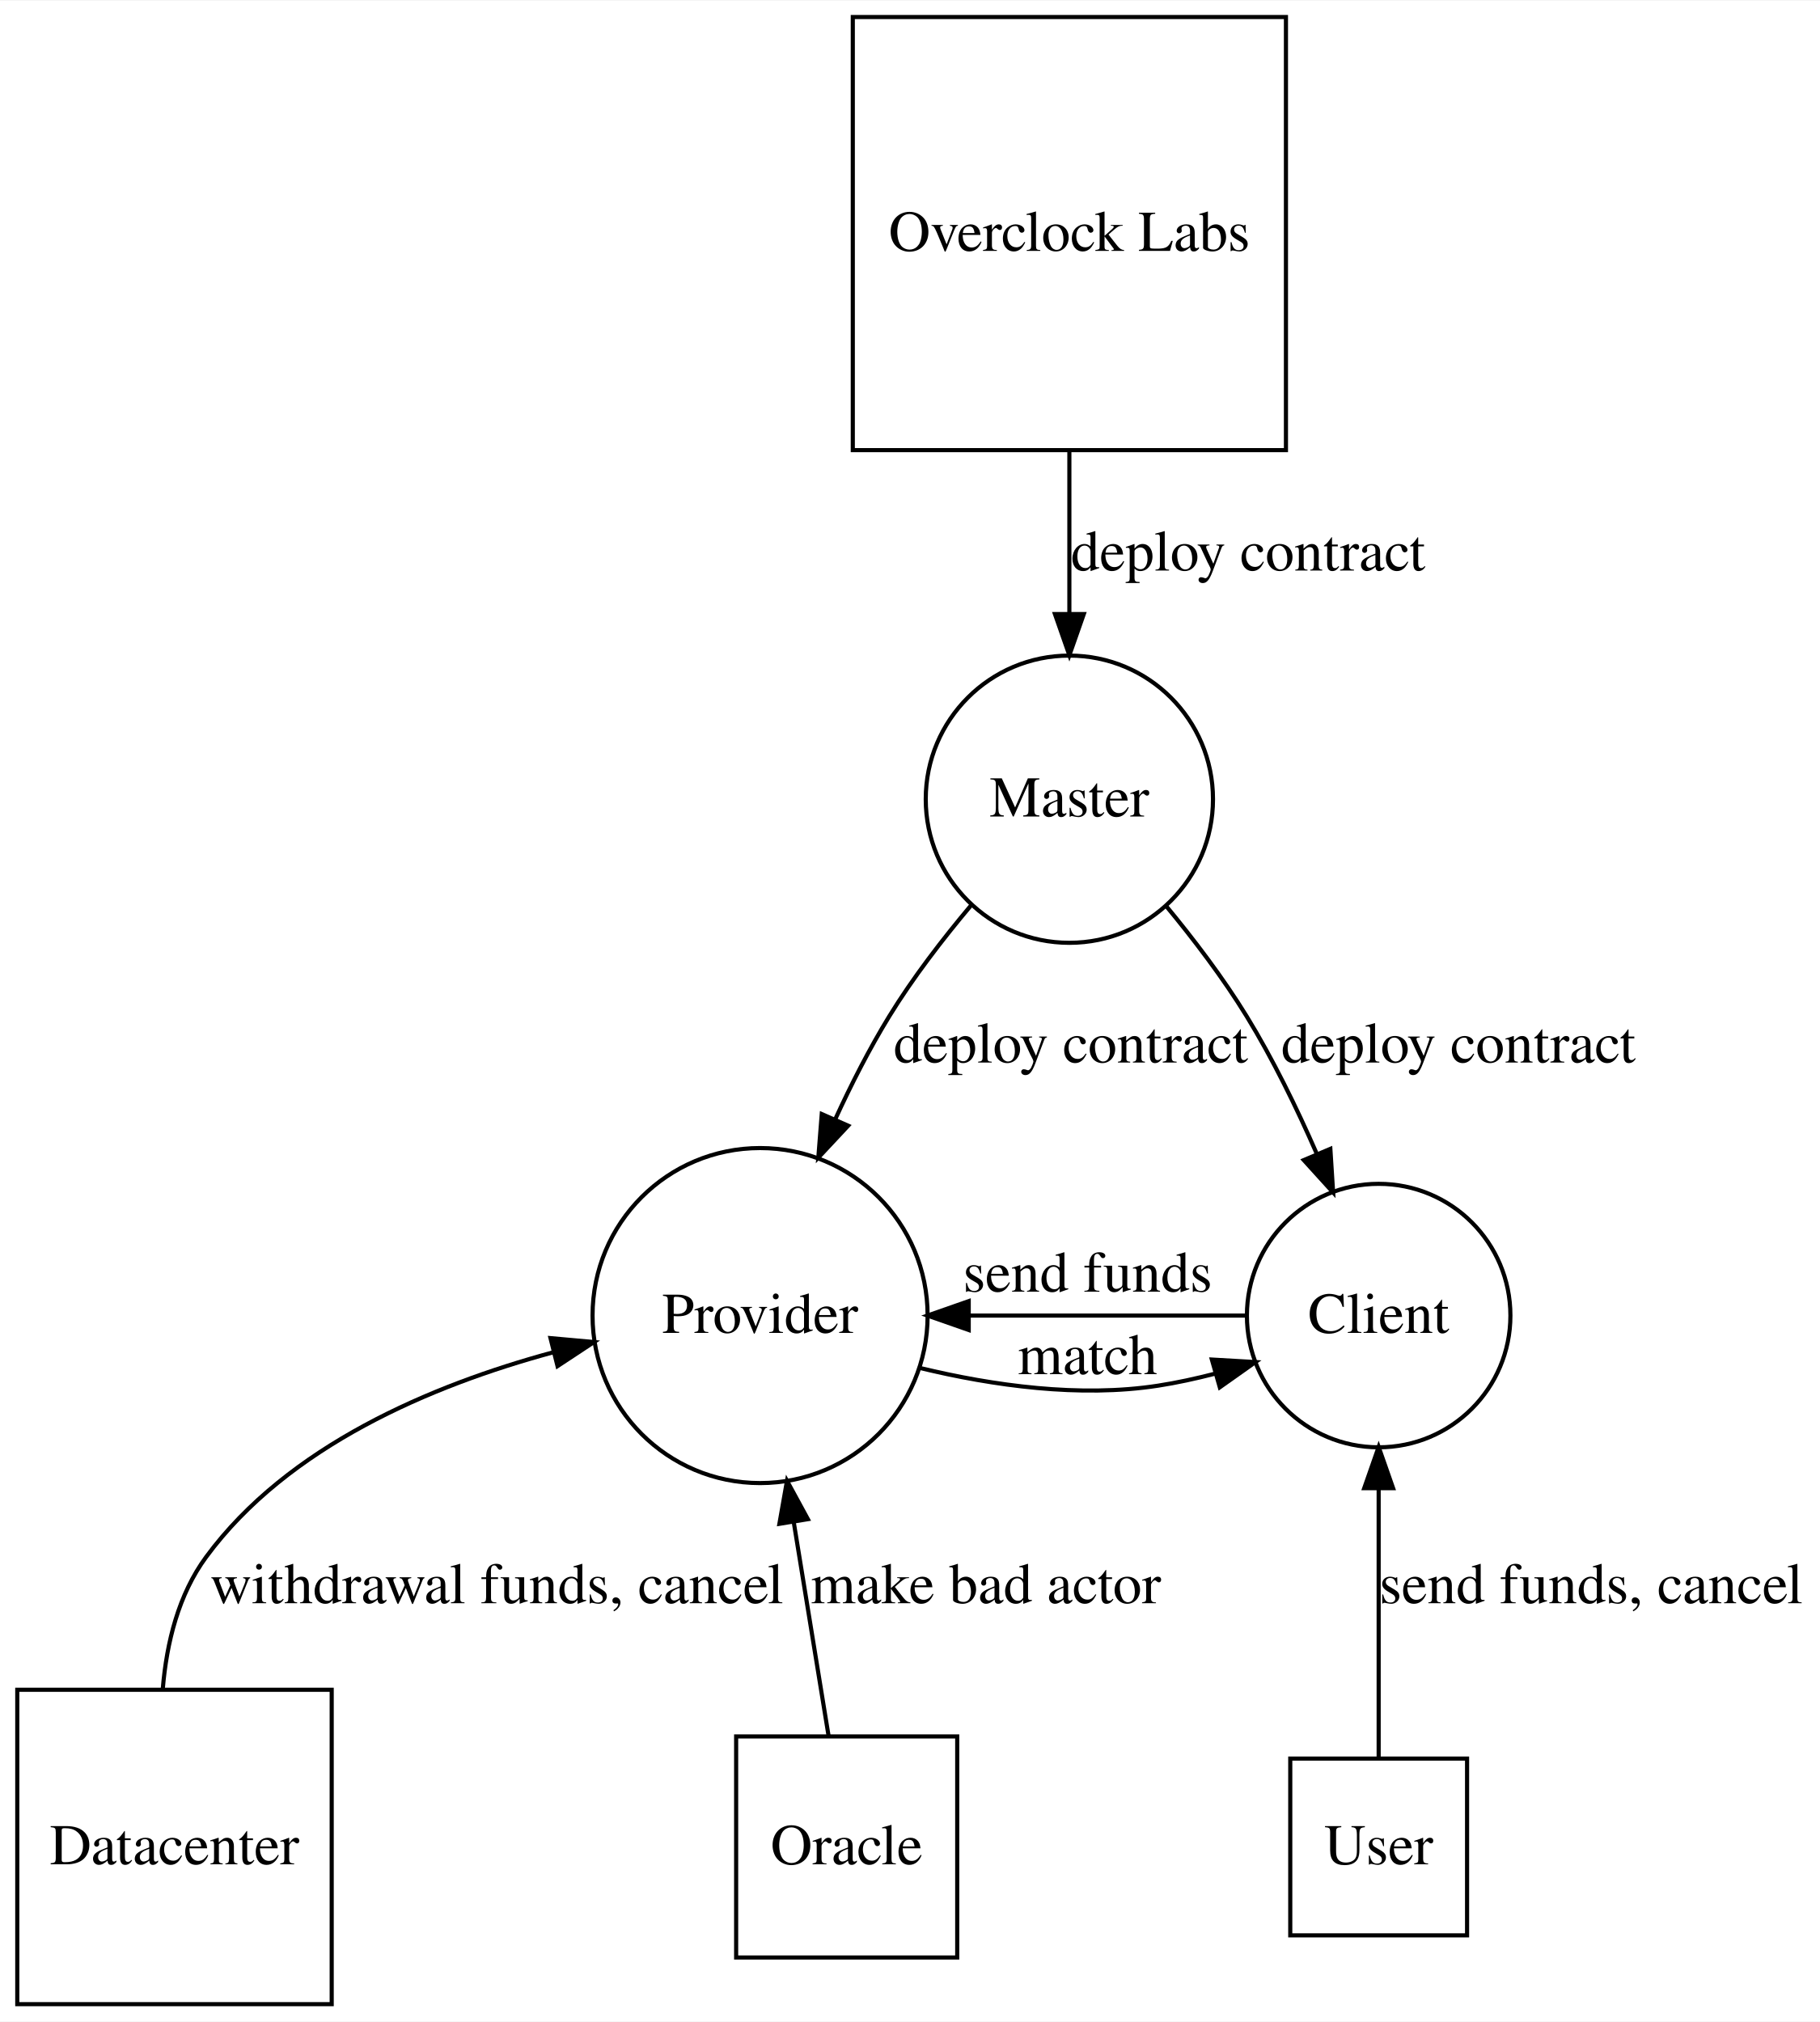
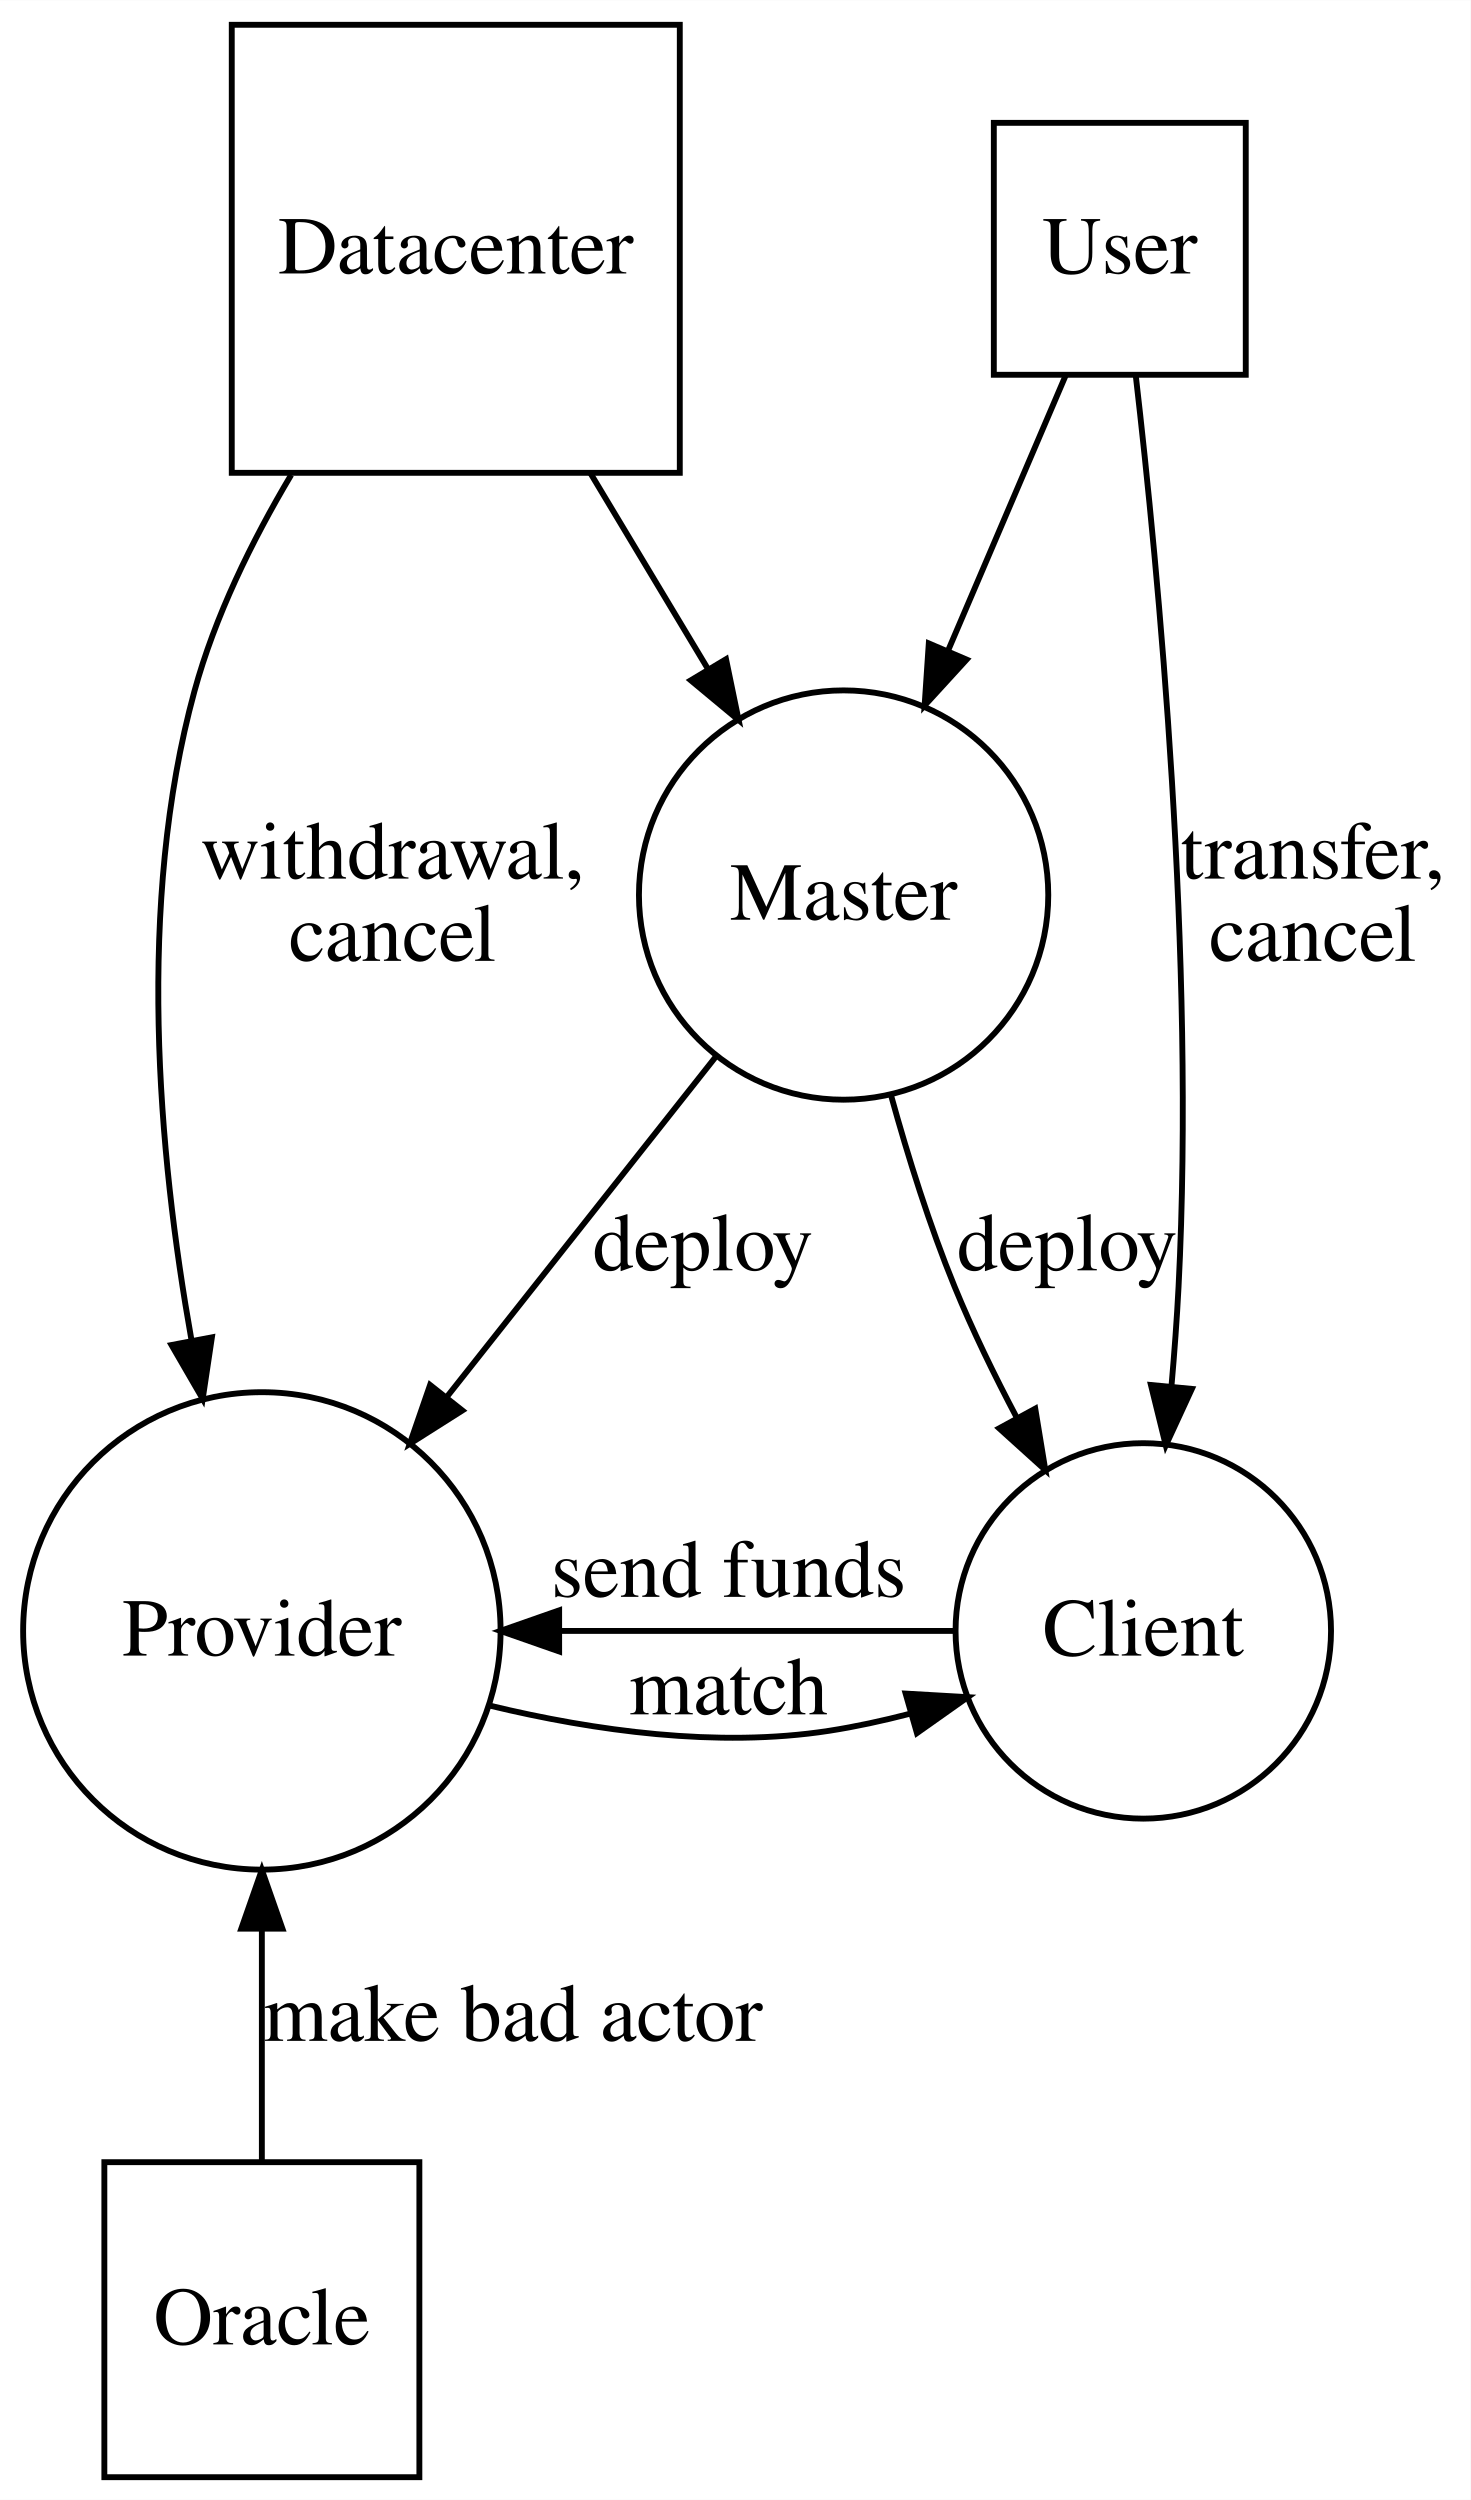
- <svg xmlns="http://www.w3.org/2000/svg" width="441pt" height="490pt" viewBox="0.00 0.00 441.33 490.09">
-   <g id="graph0" class="graph" transform="scale(1 1) rotate(0) translate(4 486.0911)">
-     <polygon fill="#ffffff" stroke="transparent" points="-4,4 -4,-486.091 437.328,-486.091 437.328,4 -4,4" />
+ <svg xmlns="http://www.w3.org/2000/svg" width="250pt" height="425pt" viewBox="0.00 0.00 250.26 425.38">
+   <g id="graph0" class="graph" transform="scale(1 1) rotate(0) translate(4 421.3772)">
+     <polygon fill="#ffffff" stroke="transparent" points="-4,4 -4,-421.377 246.261,-421.377 246.261,4 -4,4" />
    <g id="node1" class="node">
-       <ellipse fill="none" stroke="#000000" cx="255.31" cy="-292.41" rx="34.828" ry="34.828" />
-       <text text-anchor="middle" x="255.31" y="-288.21" font-family="Times,serif" font-size="14.00" fill="#000000">Master</text>
+       <ellipse fill="none" stroke="#000000" cx="139.562" cy="-269.092" rx="34.828" ry="34.828" />
+       <text text-anchor="middle" x="139.562" y="-264.892" font-family="Times,serif" font-size="14.00" fill="#000000">Master</text>
    </g>
    <g id="node2" class="node">
-       <ellipse fill="none" stroke="#000000" cx="180.31" cy="-167.184" rx="40.625" ry="40.625" />
-       <text text-anchor="middle" x="180.31" y="-162.983" font-family="Times,serif" font-size="14.00" fill="#000000">Provider</text>
+       <ellipse fill="none" stroke="#000000" cx="40.562" cy="-143.866" rx="40.625" ry="40.625" />
+       <text text-anchor="middle" x="40.562" y="-139.666" font-family="Times,serif" font-size="14.00" fill="#000000">Provider</text>
+     </g>
+     <g id="edge3" class="edge">
+       <path fill="none" stroke="#000000" d="M117.836,-241.611C104.389,-224.602 86.899,-202.478 71.96,-183.582" />
+       <polygon fill="#000000" stroke="#000000" points="74.681,-181.379 65.733,-175.705 69.189,-185.72 74.681,-181.379" />
+       <text text-anchor="middle" x="115.614" y="-205.228" font-family="Times,serif" font-size="14.00" fill="#000000">deploy</text>
+     </g>
+     <g id="node3" class="node">
+       <ellipse fill="none" stroke="#000000" cx="190.562" cy="-143.866" rx="31.948" ry="31.948" />
+       <text text-anchor="middle" x="190.562" y="-139.666" font-family="Times,serif" font-size="14.00" fill="#000000">Client</text>
+     </g>
+     <g id="edge4" class="edge">
+       <path fill="none" stroke="#000000" d="M147.631,-235.021C150.564,-224.409 154.218,-212.781 158.459,-202.428 161.488,-195.036 165.212,-187.38 169.038,-180.138" />
+       <polygon fill="#000000" stroke="#000000" points="172.177,-181.692 173.893,-171.237 166.032,-178.34 172.177,-181.692" />
+       <text text-anchor="middle" x="177.614" y="-205.228" font-family="Times,serif" font-size="14.00" fill="#000000">deploy</text>
+     </g>
+     <g id="edge5" class="edge">
+       <path fill="none" stroke="#000000" d="M79.483,-131.12C97.052,-126.886 118.085,-123.919 137.085,-126.866 141.594,-127.565 146.242,-128.578 150.828,-129.765" />
+       <polygon fill="#000000" stroke="#000000" points="150.113,-133.201 160.69,-132.591 152.041,-126.472 150.113,-133.201" />
+       <text text-anchor="middle" x="119.982" y="-129.666" font-family="Times,serif" font-size="14.00" fill="#000000">match</text>
+     </g>
+     <g id="edge6" class="edge">
+       <path fill="none" stroke="#000000" d="M158.493,-143.866C138.982,-143.866 113.626,-143.866 91.428,-143.866" />
+       <polygon fill="#000000" stroke="#000000" points="91.155,-140.366 81.154,-143.866 91.154,-147.366 91.155,-140.366" />
+       <text text-anchor="middle" x="119.982" y="-149.666" font-family="Times,serif" font-size="14.00" fill="#000000">send funds</text>
+     </g>
+     <g id="node4" class="node">
+       <polygon fill="none" stroke="#000000" points="207.999,-400.503 165.126,-400.503 165.126,-357.63 207.999,-357.63 207.999,-400.503" />
+       <text text-anchor="middle" x="186.562" y="-374.867" font-family="Times,serif" font-size="14.00" fill="#000000">User</text>
+     </g>
+     <g id="edge1" class="edge">
+       <path fill="none" stroke="#000000" d="M177.389,-357.601C171.672,-344.224 164.126,-326.567 157.278,-310.545" />
+       <polygon fill="#000000" stroke="#000000" points="160.495,-309.165 153.346,-301.345 154.058,-311.916 160.495,-309.165" />
+     </g>
+     <g id="edge7" class="edge">
+       <path fill="none" stroke="#000000" d="M189.269,-357.59C193.123,-324.345 199.423,-258.411 196.562,-202.428 196.282,-196.942 195.855,-191.178 195.355,-185.495" />
+       <polygon fill="#000000" stroke="#000000" points="198.829,-185.05 194.393,-175.429 191.86,-185.717 198.829,-185.05" />
+       <text text-anchor="middle" x="219.411" y="-271.892" font-family="Times,serif" font-size="14.00" fill="#000000">transfer,</text>
+       <text text-anchor="middle" x="219.411" y="-257.892" font-family="Times,serif" font-size="14.00" fill="#000000">cancel</text>
+     </g>
+     <g id="node5" class="node">
+       <polygon fill="none" stroke="#000000" points="111.684,-417.189 35.44,-417.189 35.44,-340.945 111.684,-340.945 111.684,-417.189" />
+       <text text-anchor="middle" x="73.562" y="-374.867" font-family="Times,serif" font-size="14.00" fill="#000000">Datacenter</text>
    </g>
    <g id="edge2" class="edge">
-       <path fill="none" stroke="#000000" d="M231.528,-266.734C224.585,-258.486 217.336,-249.063 211.624,-239.746 206.832,-231.929 202.408,-223.248 198.486,-214.687" />
-       <polygon fill="#000000" stroke="#000000" points="201.669,-213.231 194.434,-205.492 195.264,-216.054 201.669,-213.231" />
-       <text text-anchor="middle" x="255.654" y="-228.546" font-family="Times,serif" font-size="14.00" fill="#000000">deploy contract</text>
+       <path fill="none" stroke="#000000" d="M96.461,-340.912C102.918,-330.152 109.946,-318.441 116.418,-307.657" />
+       <polygon fill="#000000" stroke="#000000" points="119.554,-309.234 121.698,-298.859 113.552,-305.632 119.554,-309.234" />
    </g>
-     <g id="node3" class="node">
-       <ellipse fill="none" stroke="#000000" cx="330.31" cy="-167.184" rx="31.948" ry="31.948" />
-       <text text-anchor="middle" x="330.31" y="-162.983" font-family="Times,serif" font-size="14.00" fill="#000000">Client</text>
-     </g>
-     <g id="edge3" class="edge">
-       <path fill="none" stroke="#000000" d="M278.653,-266.66C285.484,-258.409 292.634,-249.004 298.31,-239.746 304.656,-229.397 310.427,-217.569 315.265,-206.508" />
-       <polygon fill="#000000" stroke="#000000" points="318.597,-207.616 319.269,-197.042 312.15,-204.889 318.597,-207.616" />
-       <text text-anchor="middle" x="349.654" y="-228.546" font-family="Times,serif" font-size="14.00" fill="#000000">deploy contract</text>
-     </g>
-     <g id="edge4" class="edge">
-       <path fill="none" stroke="#000000" d="M219.231,-154.437C236.8,-150.203 257.834,-147.236 276.834,-150.184 281.342,-150.883 285.99,-151.895 290.576,-153.083" />
-       <polygon fill="#000000" stroke="#000000" points="289.861,-156.518 300.439,-155.908 291.789,-149.789 289.861,-156.518" />
-       <text text-anchor="middle" x="259.73" y="-152.983" font-family="Times,serif" font-size="14.00" fill="#000000">match</text>
-     </g>
-     <g id="edge5" class="edge">
-       <path fill="none" stroke="#000000" d="M298.241,-167.184C278.73,-167.184 253.374,-167.184 231.176,-167.184" />
-       <polygon fill="#000000" stroke="#000000" points="230.903,-163.684 220.903,-167.184 230.903,-170.684 230.903,-163.684" />
-       <text text-anchor="middle" x="259.73" y="-172.983" font-family="Times,serif" font-size="14.00" fill="#000000">send funds</text>
-     </g>
-     <g id="node4" class="node">
-       <polygon fill="none" stroke="#000000" points="351.747,-59.747 308.874,-59.747 308.874,-16.874 351.747,-16.874 351.747,-59.747" />
-       <text text-anchor="middle" x="330.31" y="-34.111" font-family="Times,serif" font-size="14.00" fill="#000000">User</text>
-     </g>
-     <g id="edge6" class="edge">
-       <path fill="none" stroke="#000000" d="M330.31,-59.722C330.31,-77.52 330.31,-103.38 330.31,-125.272" />
-       <polygon fill="#000000" stroke="#000000" points="326.811,-125.327 330.31,-135.327 333.811,-125.327 326.811,-125.327" />
-       <text text-anchor="middle" x="381.819" y="-97.421" font-family="Times,serif" font-size="14.00" fill="#000000">send funds, cancel</text>
-     </g>
-     <g id="node5" class="node">
-       <polygon fill="none" stroke="#000000" points="76.433,-76.433 .189,-76.433 .189,-.189 76.433,-.189 76.433,-76.433" />
-       <text text-anchor="middle" x="38.31" y="-34.111" font-family="Times,serif" font-size="14.00" fill="#000000">Datacenter</text>
-     </g>
-     <g id="edge7" class="edge">
-       <path fill="none" stroke="#000000" d="M35.477,-76.701C36.41,-87.881 39.282,-99.521 45.976,-108.621 65.797,-135.572 100.699,-150.287 129.959,-158.226" />
-       <polygon fill="#000000" stroke="#000000" points="129.488,-161.716 140.04,-160.76 131.195,-154.927 129.488,-161.716" />
-       <text text-anchor="middle" x="116.478" y="-97.421" font-family="Times,serif" font-size="14.00" fill="#000000">withdrawal funds, cancel</text>
+     <g id="edge8" class="edge">
+       <path fill="none" stroke="#000000" d="M45.555,-340.599C38.818,-329.28 32.565,-316.5 29.083,-303.756 19.22,-267.662 22.883,-225.379 28.585,-193.363" />
+       <polygon fill="#000000" stroke="#000000" points="32.06,-193.828 30.494,-183.35 25.183,-192.518 32.06,-193.828" />
+       <text text-anchor="middle" x="62.802" y="-271.892" font-family="Times,serif" font-size="14.00" fill="#000000">withdrawal,</text>
+       <text text-anchor="middle" x="62.802" y="-257.892" font-family="Times,serif" font-size="14.00" fill="#000000">cancel</text>
    </g>
    <g id="node6" class="node">
-       <polygon fill="none" stroke="#000000" points="307.828,-482.1 202.793,-482.1 202.793,-377.065 307.828,-377.065 307.828,-482.1" />
-       <text text-anchor="middle" x="255.31" y="-425.382" font-family="Times,serif" font-size="14.00" fill="#000000">Overclock Labs</text>
+       <polygon fill="none" stroke="#000000" points="67.367,-53.456 13.758,-53.456 13.758,.153 67.367,.153 67.367,-53.456" />
+       <text text-anchor="middle" x="40.562" y="-22.452" font-family="Times,serif" font-size="14.00" fill="#000000">Oracle</text>
    </g>
-     <g id="edge1" class="edge">
-       <path fill="none" stroke="#000000" d="M255.31,-376.94C255.31,-363.954 255.31,-350.161 255.31,-337.566" />
-       <polygon fill="#000000" stroke="#000000" points="258.811,-337.312 255.31,-327.312 251.811,-337.312 258.811,-337.312" />
-       <text text-anchor="middle" x="298.654" y="-347.873" font-family="Times,serif" font-size="14.00" fill="#000000">deploy contract</text>
-     </g>
-     <g id="node7" class="node">
-       <polygon fill="none" stroke="#000000" points="228.115,-65.115 174.506,-65.115 174.506,-11.506 228.115,-11.506 228.115,-65.115" />
-       <text text-anchor="middle" x="201.31" y="-34.111" font-family="Times,serif" font-size="14.00" fill="#000000">Oracle</text>
-     </g>
-     <g id="edge8" class="edge">
-       <path fill="none" stroke="#000000" d="M196.911,-65.307C194.473,-80.272 191.362,-99.363 188.494,-116.965" />
-       <polygon fill="#000000" stroke="#000000" points="184.994,-116.681 186.84,-127.114 191.903,-117.807 184.994,-116.681" />
-       <text text-anchor="middle" x="235.066" y="-97.421" font-family="Times,serif" font-size="14.00" fill="#000000">make bad actor</text>
+     <g id="edge9" class="edge">
+       <path fill="none" stroke="#000000" d="M40.562,-53.64C40.562,-65.345 40.562,-79.453 40.562,-92.999" />
+       <polygon fill="#000000" stroke="#000000" points="37.062,-93.199 40.562,-103.199 44.062,-93.199 37.062,-93.199" />
+       <text text-anchor="middle" x="83.318" y="-74.104" font-family="Times,serif" font-size="14.00" fill="#000000">make bad actor</text>
    </g>
  </g>
</svg>
